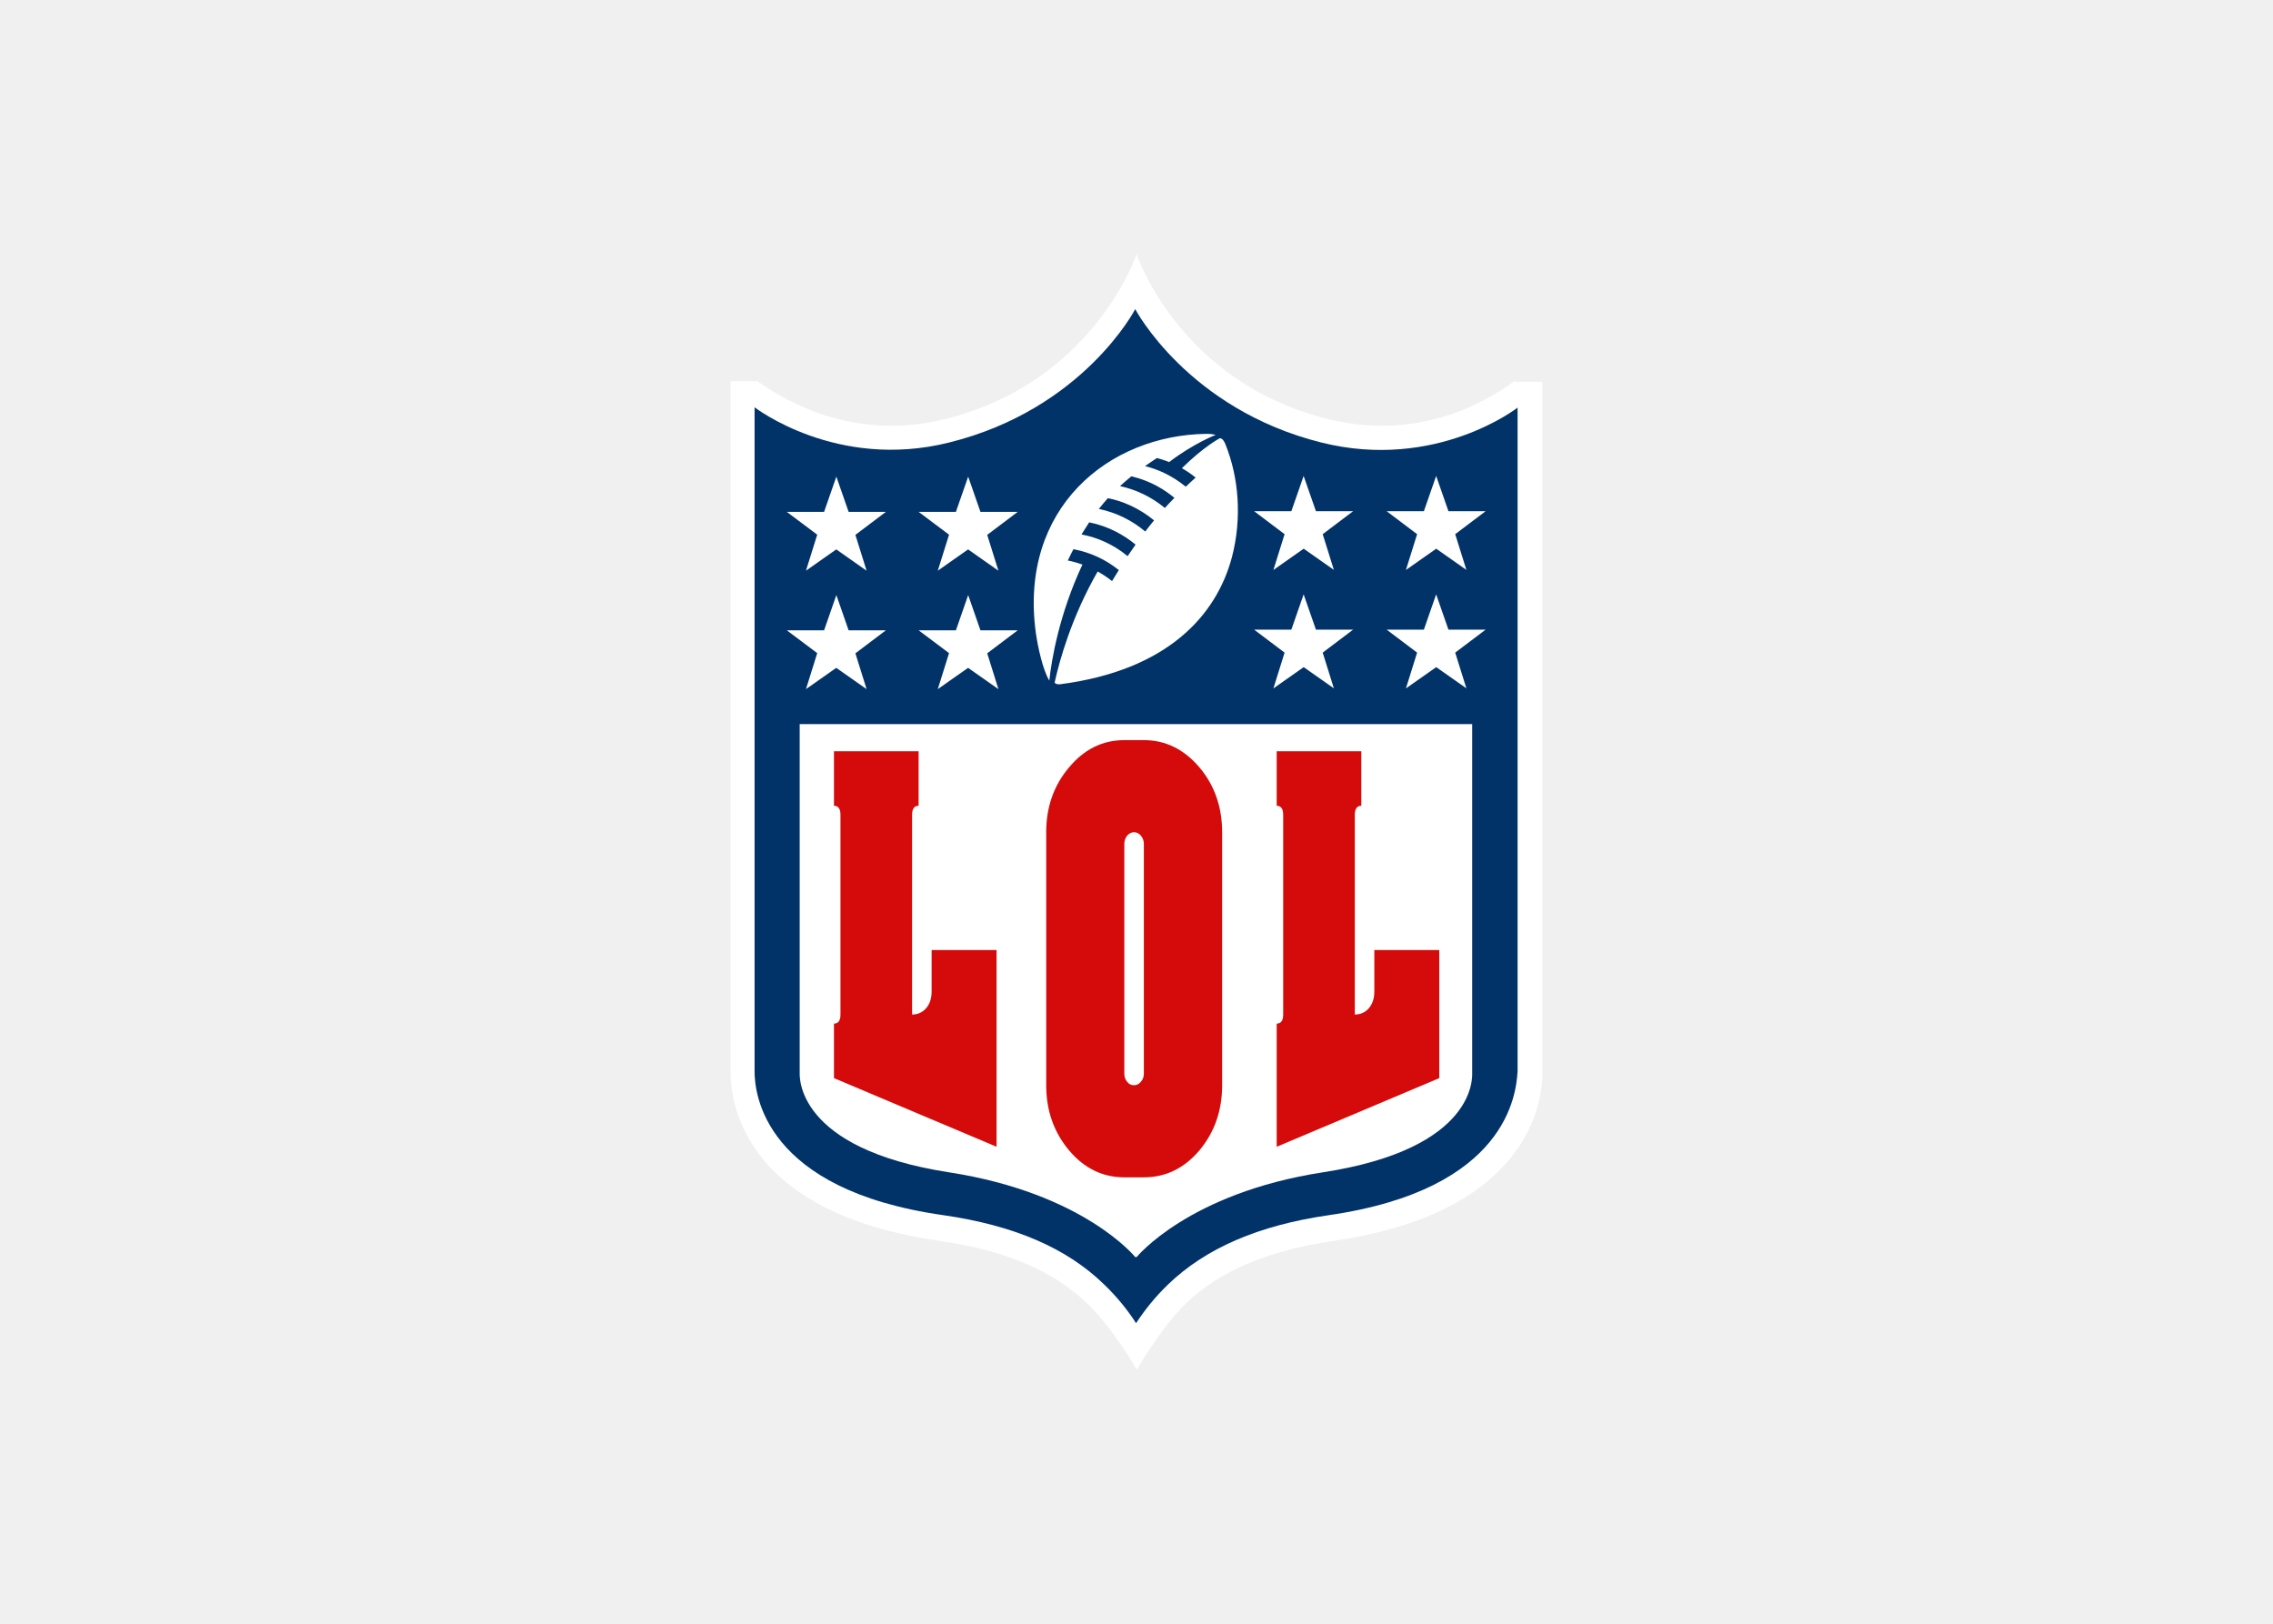
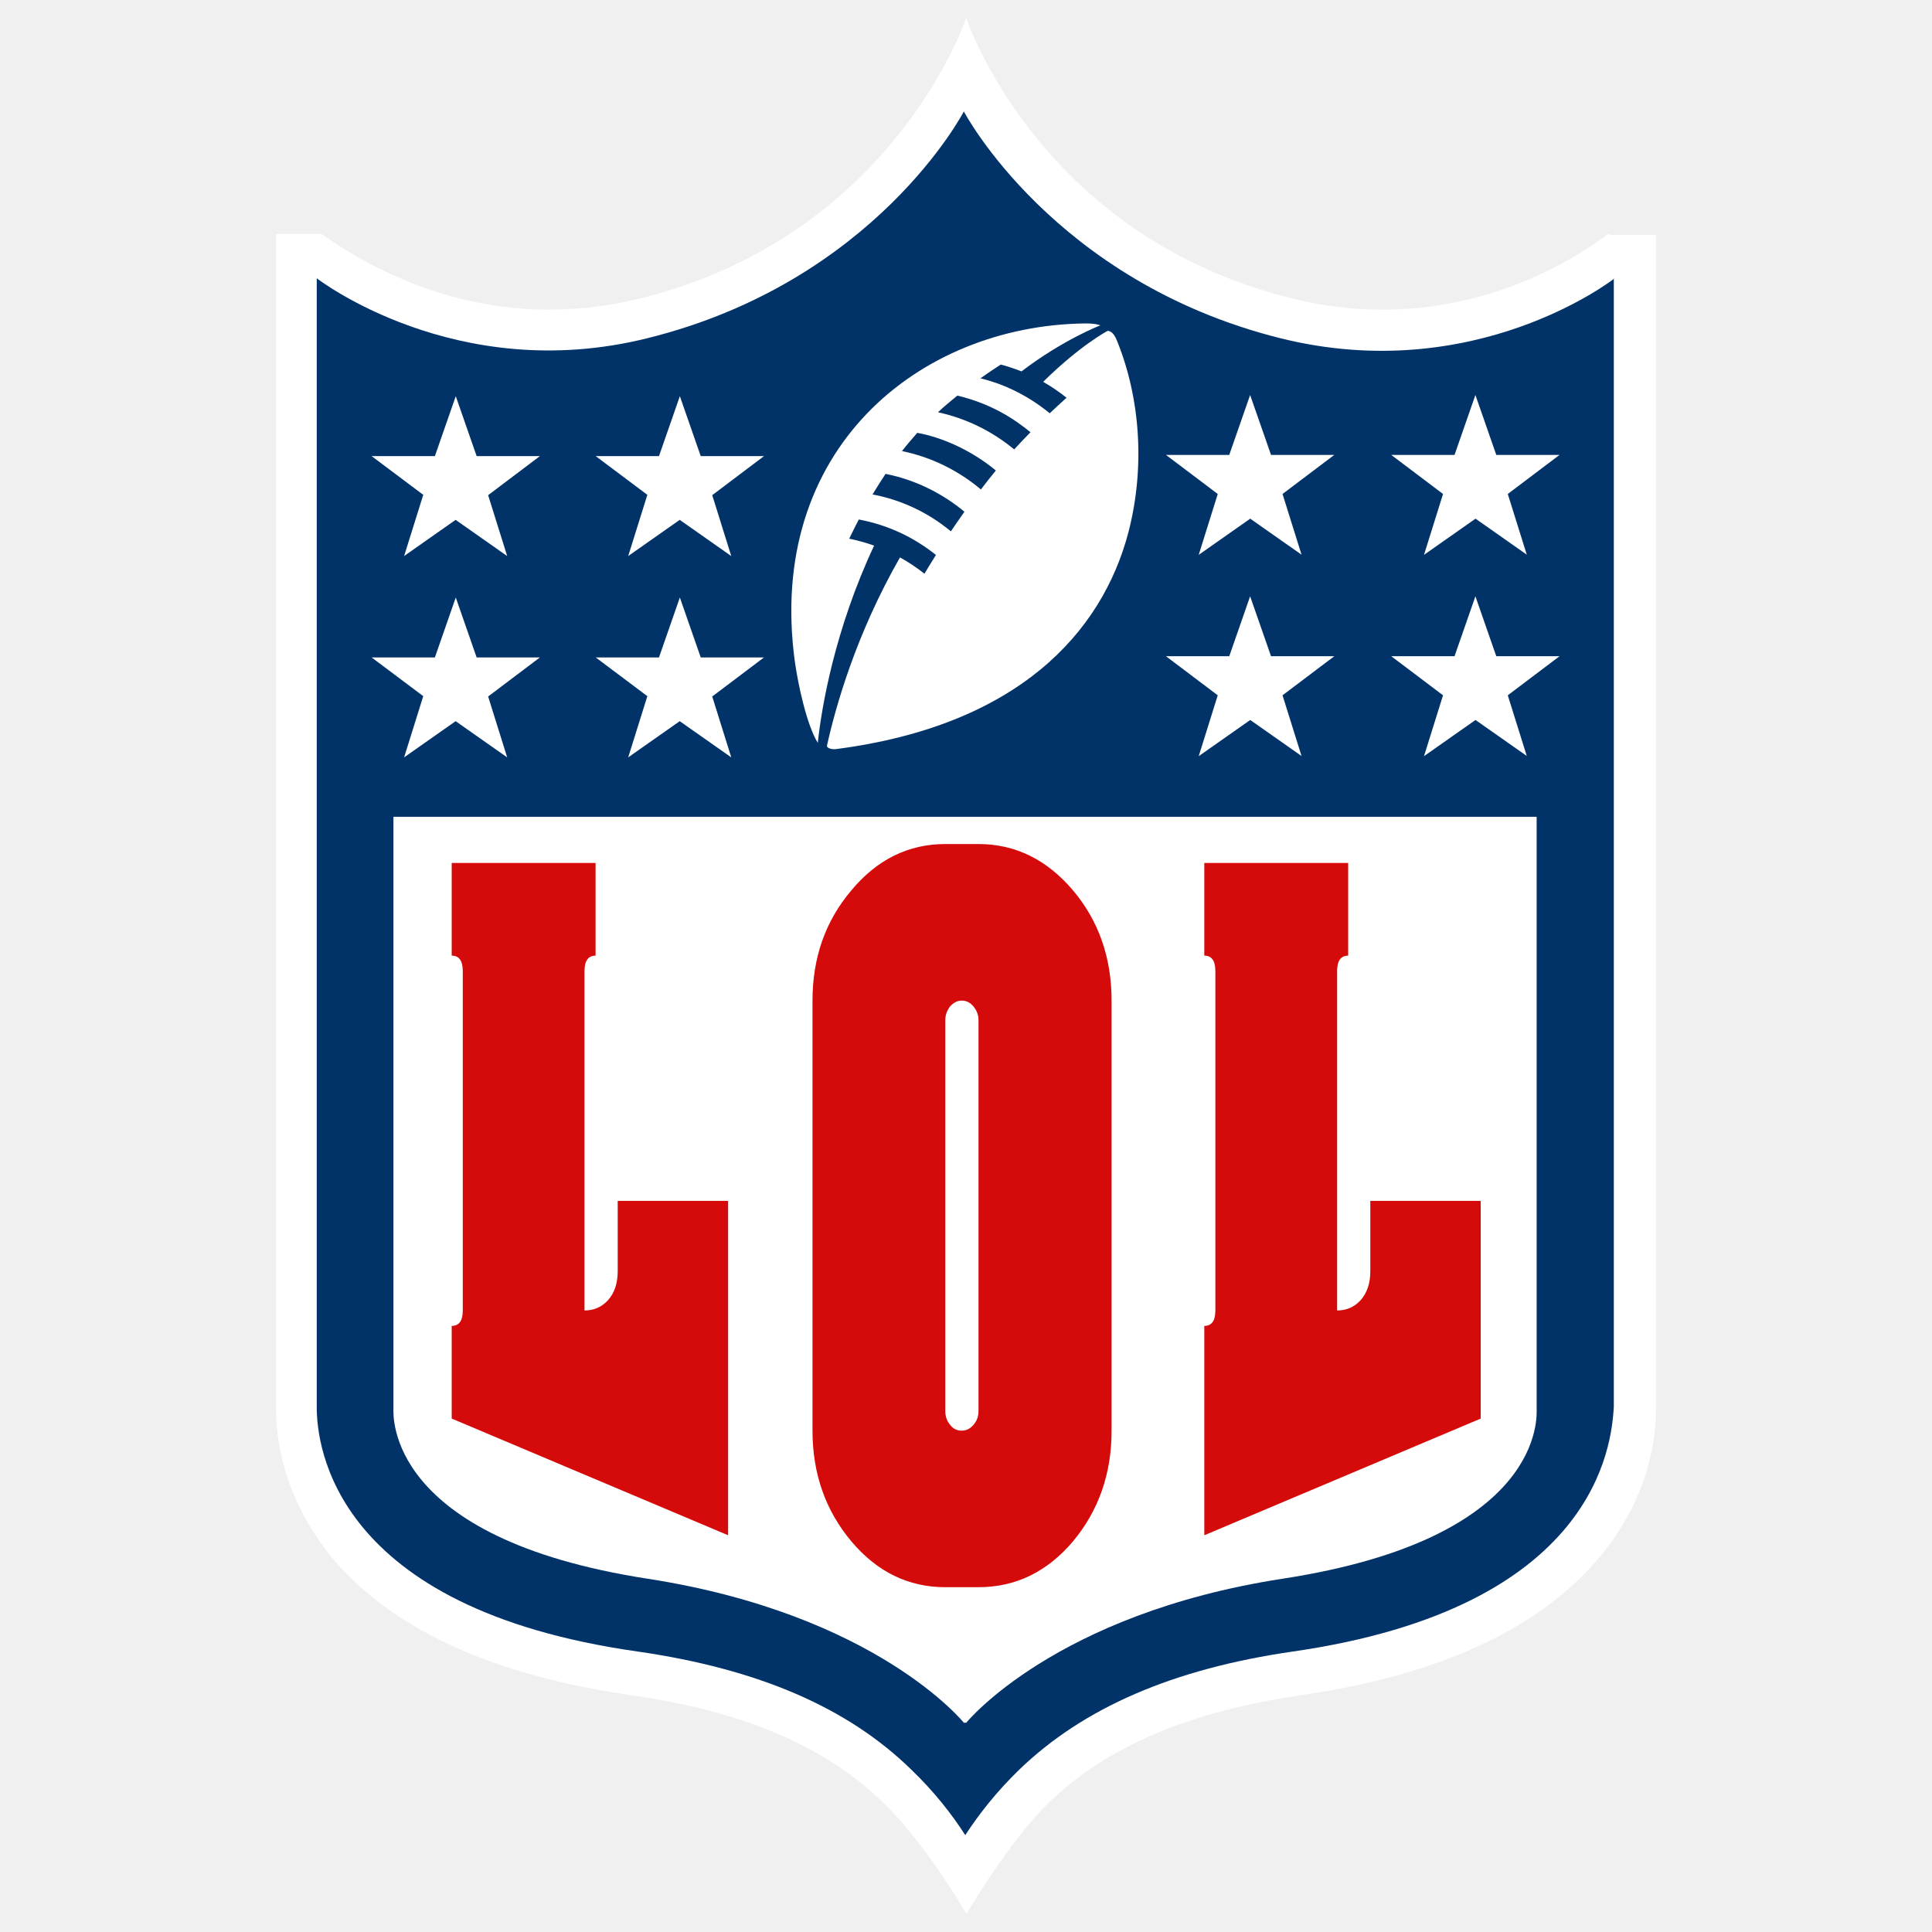
- <svg xmlns="http://www.w3.org/2000/svg" id="svg843" version="1.1" viewBox="0 0 560 400" fill-rule="evenodd" clip-rule="evenodd">
+ <svg xmlns="http://www.w3.org/2000/svg" id="svg843" version="1.1" viewBox="0 0 280 280" width="280" height="280" style="clip-rule:evenodd;fill-rule:evenodd">
  <defs id="defs847" />
-   <path d="m373.122 93.87c-8.336 6.252-25.009 14.588-45.849 9.378-36.819-9.031-47.239-40.639-47.239-40.639s-10.49 31.573-47.238 40.639c-21.153 5.21-37.513-3.195-46.197-9.343h-6.599v170.198c0 4.515 1.042 12.852 8.023 21.535 8.649 10.42 23.237 17.124 43.418 20.041 16.325 2.327 28.135 7.398 36.471 15.492 6.252 5.94 12.157 16.221 12.157 16.221s6.079-10.49 12.018-16.221c8.405-8.093 20.32-13.13 36.471-15.492 20.215-2.921 34.734-9.725 43.418-20.181 6.982-8.475 8.024-16.985 8.024-21.257v-170.198h-6.634" fill="#fff" id="path833" />
-   <path d="m373.817 100.469s-20.042 15.595-48.281 8.544c-32.894-8.232-45.849-32.858-45.849-32.858s-12.782 24.661-45.849 32.858c-27.787 6.947-47.933-8.684-47.933-8.684v163.599c.003 5.557 2.327 29.177 46.544 35.429 17.402 2.518 30.393 8.093 39.597 17.089 3.362 3.223 5.905 6.495 7.85 9.517 1.956-3.011 4.515-6.287 7.85-9.517 9.343-8.996 22.334-14.588 39.597-17.089 44.112-6.356 46.196-29.976 46.544-35.429v-163.599" fill="#013369" id="path835" />
-   <path d="m280.035 309.674s12.782-15.769 45.849-20.875c38.208-5.87 36.818-23.724 36.818-24.627v-85.794h-165.683v85.794c0 .903-1.125 18.757 36.819 24.627 33.206 5.14 45.849 20.875 45.849 20.875" fill="#fff" id="path837" />
-   <path d="m201.361 160.907-7.503-5.627h9.17l3.025-8.684 3.025 8.684h9.17l-7.503 5.662 2.758 8.822-7.468-5.245-7.468 5.245 2.758-8.822m32.513-.035-7.503-5.627h9.17l3.025-8.684 3.025 8.684h9.17l-7.503 5.662 2.758 8.822-7.468-5.245-7.468 5.245 2.758-8.822m-32.441-29.212-7.503-5.627h9.17l3.025-8.684 3.025 8.684h9.17l-7.503 5.662 2.758 8.822-7.468-5.245-7.468 5.245 2.758-8.822m32.513-.035-7.503-5.627h9.17l3.025-8.684 3.025 8.684h9.17l-7.503 5.662 2.758 8.822-7.468-5.245-7.468 5.245 2.758-8.822m127.511 37.825-7.468-5.245-7.468 5.245 2.758-8.822-7.503-5.662h9.17l3.025-8.684 3.025 8.684h9.17l-7.503 5.662 2.761 8.822m-32.617 0-7.468-5.245-7.468 5.245 2.758-8.822-7.503-5.662h9.17l3.026-8.684 3.029 8.684h9.17l-7.503 5.662 2.761 8.822m32.678-29.176-7.468-5.245-7.468 5.245 2.758-8.822-7.503-5.662h9.17l3.025-8.684 3.025 8.684h9.17l-7.503 5.662 2.761 8.822m-32.617 0-7.468-5.245-7.468 5.245 2.758-8.822-7.503-5.662h9.17l3.026-8.684 3.029 8.684h9.17l-7.503 5.662 2.761 8.822m-41.653-15.284c-3.338-2.751-7.086-4.515-11.045-5.384.962-.91 1.948-1.692 2.813-2.414 4.967 1.195 8.302 3.421 10.594 5.314-.813.833-1.601 1.646-2.348 2.476l-.014.007zm-4.828 5.801c-3.182-2.671-7.051-4.654-11.428-5.557.67-.865 1.455-1.786 2.209-2.64 3.349.594 7.642 2.358 11.393 5.453-.764.917-1.48 1.848-2.153 2.733l-.021.01zm-4.342 6.079c-3.432-2.859-7.433-4.62-11.358-5.349 0 0 1.205-1.966 1.889-2.984 4.794.952 8.684 3.195 11.428 5.488-.701 1-1.365 1.959-1.959 2.841v.003zm22.681-29.038s-3.89 2.025-9.309 7.364c1.223.691 2.598 1.657 3.386 2.313-.82.726-1.657 1.511-2.435 2.247-3.543-2.907-7.19-4.377-10.038-5.071.945-.677 1.948-1.344 2.939-1.99 1.528.389 3.008.99 3.008.99 6.113-4.655 11.428-6.669 11.428-6.669s-.615-.301-2.251-.279c-24.071.311-46.197 18.27-42.029 48.975.448 3.261 1.716 9.204 3.328 11.81.535-5.106 2.459-16.43 8.162-28.586-1.983-.712-3.612-1.004-3.612-1.004.583-1.223 1.393-2.782 1.393-2.782 4.238.796 7.954 2.563 11.184 5.141-.774 1.254-1.299 2.07-1.671 2.716-1.132-.893-2.278-1.66-3.543-2.362-6.426 11.219-9.378 21.813-10.594 27.336.067.342.764.517 1.327.444 26.363-3.414 38.555-16.881 42.376-31.434 2.47-9.552 1.661-19.556-1.646-27.718-.232-.573-.684-1.525-1.452-1.455" fill="#fff" id="path841" />
-   <g aria-label="LOL" transform="matrix(0.839701,0,0,1.1909,402.0602,-69.68588)" style="font-style:normal;font-variant:normal;font-weight:normal;font-stretch:normal;font-size:93.882px;line-height:1.25;font-family:Aachen;-inkscape-font-specification:Aachen;letter-spacing:0px;word-spacing:0px;fill:#d50a0a;fill-opacity:1;stroke:none;stroke-width:2.347" id="text853">
+   <path d="m 233.122,33.869 c -8.336,6.252 -25.009,14.588 -45.849,9.378 -36.819,-9.031 -47.239,-40.639 -47.239,-40.639 0,0 -10.49,31.573 -47.238,40.639 -21.153,5.21 -37.513,-3.195 -46.197,-9.343 H 40 V 204.102 c 0,4.515 1.042,12.852 8.023,21.535 8.649,10.42 23.237,17.124 43.418,20.041 16.325,2.327 28.135,7.398 36.471,15.492 6.252,5.94 12.157,16.221 12.157,16.221 0,0 6.079,-10.49 12.018,-16.221 8.405,-8.093 20.32,-13.13 36.471,-15.492 20.215,-2.921 34.734,-9.725 43.418,-20.181 6.982,-8.475 8.024,-16.985 8.024,-21.257 V 34.042 h -6.634" id="path833" style="fill:#ffffff" />
+   <path d="m 233.817,40.468 c 0,0 -20.042,15.595 -48.281,8.544 -32.894,-8.232 -45.849,-32.858 -45.849,-32.858 0,0 -12.782,24.661 -45.849,32.858 -27.787,6.947 -47.933,-8.684 -47.933,-8.684 v 163.599 c 0.003,5.557 2.327,29.177 46.544,35.429 17.402,2.518 30.393,8.093 39.597,17.089 3.362,3.223 5.905,6.495 7.85,9.517 1.956,-3.011 4.515,-6.287 7.85,-9.517 9.343,-8.996 22.334,-14.588 39.597,-17.089 44.112,-6.356 46.196,-29.976 46.544,-35.429 V 40.328" id="path835" style="fill:#013369" />
+   <path d="m 140.035,249.673 c 0,0 12.782,-15.769 45.849,-20.875 38.208,-5.87 36.818,-23.724 36.818,-24.627 v -85.794 H 57.019 v 85.794 c 0,0.903 -1.125,18.757 36.819,24.627 33.206,5.14 45.849,20.875 45.849,20.875" id="path837" style="fill:#ffffff" />
+   <path d="m 61.361,100.906 -7.503,-5.627 h 9.17 l 3.025,-8.684 3.025,8.684 h 9.17 l -7.503,5.662 2.758,8.822 -7.468,-5.245 -7.468,5.245 2.758,-8.822 m 32.513,-0.035 -7.503,-5.627 h 9.17 l 3.025,-8.684 3.025,8.684 h 9.17 l -7.503,5.662 2.758,8.822 -7.468,-5.245 -7.468,5.245 2.758,-8.822 m -32.441,-29.212 -7.503,-5.627 h 9.17 l 3.025,-8.684 3.025,8.684 h 9.17 l -7.503,5.662 2.758,8.822 -7.468,-5.245 -7.468,5.245 2.758,-8.822 m 32.513,-0.035 -7.503,-5.627 h 9.17 l 3.025,-8.684 3.025,8.684 h 9.17 l -7.503,5.662 2.758,8.822 -7.468,-5.245 -7.468,5.245 2.758,-8.822 m 127.511,37.825 -7.468,-5.245 -7.468,5.245 2.758,-8.822 -7.503,-5.662 h 9.17 l 3.025,-8.684 3.025,8.684 h 9.17 l -7.503,5.662 2.761,8.822 m -32.617,0 -7.468,-5.245 -7.468,5.245 2.758,-8.822 -7.503,-5.662 h 9.17 l 3.026,-8.684 3.029,8.684 h 9.17 l -7.503,5.662 2.761,8.822 m 32.678,-29.176 -7.468,-5.245 -7.468,5.245 2.758,-8.822 -7.503,-5.662 h 9.17 l 3.025,-8.684 3.025,8.684 h 9.17 l -7.503,5.662 2.761,8.822 m -32.617,0 -7.468,-5.245 -7.468,5.245 2.758,-8.822 -7.503,-5.662 h 9.17 l 3.026,-8.684 3.029,8.684 h 9.17 l -7.503,5.662 2.761,8.822 m -41.653,-15.284 c -3.338,-2.751 -7.086,-4.515 -11.045,-5.384 0.962,-0.91 1.948,-1.692 2.813,-2.414 4.967,1.195 8.302,3.421 10.594,5.314 -0.813,0.833 -1.601,1.646 -2.348,2.476 l -0.014,0.007 z m -4.828,5.801 c -3.182,-2.671 -7.051,-4.654 -11.428,-5.557 0.67,-0.865 1.455,-1.786 2.209,-2.64 3.349,0.594 7.642,2.358 11.393,5.453 -0.764,0.917 -1.48,1.848 -2.153,2.733 l -0.021,0.01 z m -4.342,6.079 c -3.432,-2.859 -7.433,-4.62 -11.358,-5.349 0,0 1.205,-1.966 1.889,-2.984 4.794,0.952 8.684,3.195 11.428,5.488 -0.701,1 -1.365,1.959 -1.959,2.841 v 0.003 z m 22.681,-29.038 c 0,0 -3.89,2.025 -9.309,7.364 1.223,0.691 2.598,1.657 3.386,2.313 -0.82,0.726 -1.657,1.511 -2.435,2.247 -3.543,-2.907 -7.19,-4.377 -10.038,-5.071 0.945,-0.677 1.948,-1.344 2.939,-1.99 1.528,0.389 3.008,0.99 3.008,0.99 6.113,-4.655 11.428,-6.669 11.428,-6.669 0,0 -0.615,-0.301 -2.251,-0.279 -24.071,0.311 -46.197,18.27 -42.029,48.975 0.448,3.261 1.716,9.204 3.328,11.81 0.535,-5.106 2.459,-16.43 8.162,-28.586 -1.983,-0.712 -3.612,-1.004 -3.612,-1.004 0.583,-1.223 1.393,-2.782 1.393,-2.782 4.238,0.796 7.954,2.563 11.184,5.141 -0.774,1.254 -1.299,2.07 -1.671,2.716 -1.132,-0.893 -2.278,-1.66 -3.543,-2.362 -6.426,11.219 -9.378,21.813 -10.594,27.336 0.067,0.342 0.764,0.517 1.327,0.444 26.363,-3.414 38.555,-16.881 42.376,-31.434 2.47,-9.552 1.661,-19.556 -1.646,-27.718 -0.232,-0.573 -0.684,-1.525 -1.452,-1.455" id="path841" style="fill:#ffffff" />
+   <g aria-label="LOL" transform="matrix(0.839701,0,0,1.1909,262.0602,-129.6864)" style="font-style:normal;font-variant:normal;font-weight:normal;font-stretch:normal;font-size:93.882px;line-height:1.25;font-family:Aachen;-inkscape-font-specification:Aachen;letter-spacing:0px;word-spacing:0px;fill:#d50a0a;fill-opacity:1;stroke:none;stroke-width:2.347" id="text853">
    <path d="m -186.42,295.731 v -40.694 h -19.054 v 8.572 c 0,1.436 -0.544,2.598 -1.631,3.484 -1.087,0.856 -2.454,1.284 -4.1,1.284 v -41.303 c 0,-1.253 0.637,-1.879 1.91,-1.879 v -11.277 h -24.831 v 11.277 c 1.273,0 1.91,0.626 1.91,1.879 v 41.303 c 0,1.253 -0.637,1.879 -1.91,1.879 v 11.277 z" style="stroke-width:2.366" id="path868" />
    <path d="m -143.203,211.614 c 6.336,0 11.771,1.878 16.306,5.634 4.441,3.718 6.662,8.19 6.662,13.418 0,1e-5 0,52.335 0,52.335 0,5.228 -2.221,9.72 -6.662,13.476 -4.472,3.718 -9.908,5.576 -16.306,5.576 -1.146,0 -4.584,0 -5.73,0 -6.367,0 -11.771,-1.859 -16.213,-5.576 -4.472,-3.756 -6.709,-8.248 -6.709,-13.476 0,2e-5 0,-52.335 0,-52.335 0,-5.228 2.236,-9.7 6.709,-13.418 4.441,-3.756 9.846,-5.634 16.213,-5.634 0,0 5.73,0 5.73,0 z m -5.73,21.434 c 0,15.857 0,31.715 0,47.572 0,0.658 0.28,1.22 0.839,1.685 0.497,0.465 1.165,0.697 2.003,0.697 0.776,0 1.444,-0.232 2.003,-0.697 0.59,-0.465 0.885,-1.026 0.885,-1.685 0,-15.857 0,-31.715 0,-47.572 0,-0.62 -0.295,-1.181 -0.885,-1.684 -0.559,-0.465 -1.227,-0.697 -2.003,-0.697 -0.745,0 -1.413,0.232 -2.003,0.697 -0.559,0.503 -0.839,1.065 -0.839,1.684 z" style="stroke-width:2.663" id="path870" />
    <path d="m -56.525,281.533 v -26.496 h -19.054 v 8.572 c 0,1.436 -0.544,2.598 -1.631,3.484 -1.087,0.856 -2.454,1.284 -4.1,1.284 v -41.303 c 0,-1.253 0.637,-1.879 1.91,-1.879 v -11.277 h -24.831 v 11.277 c 1.273,0 1.91,0.626 1.91,1.879 v 41.303 c 0,1.253 -0.637,1.879 -1.91,1.879 v 25.475 z" style="stroke-width:2.366" id="path872" />
  </g>
</svg>
